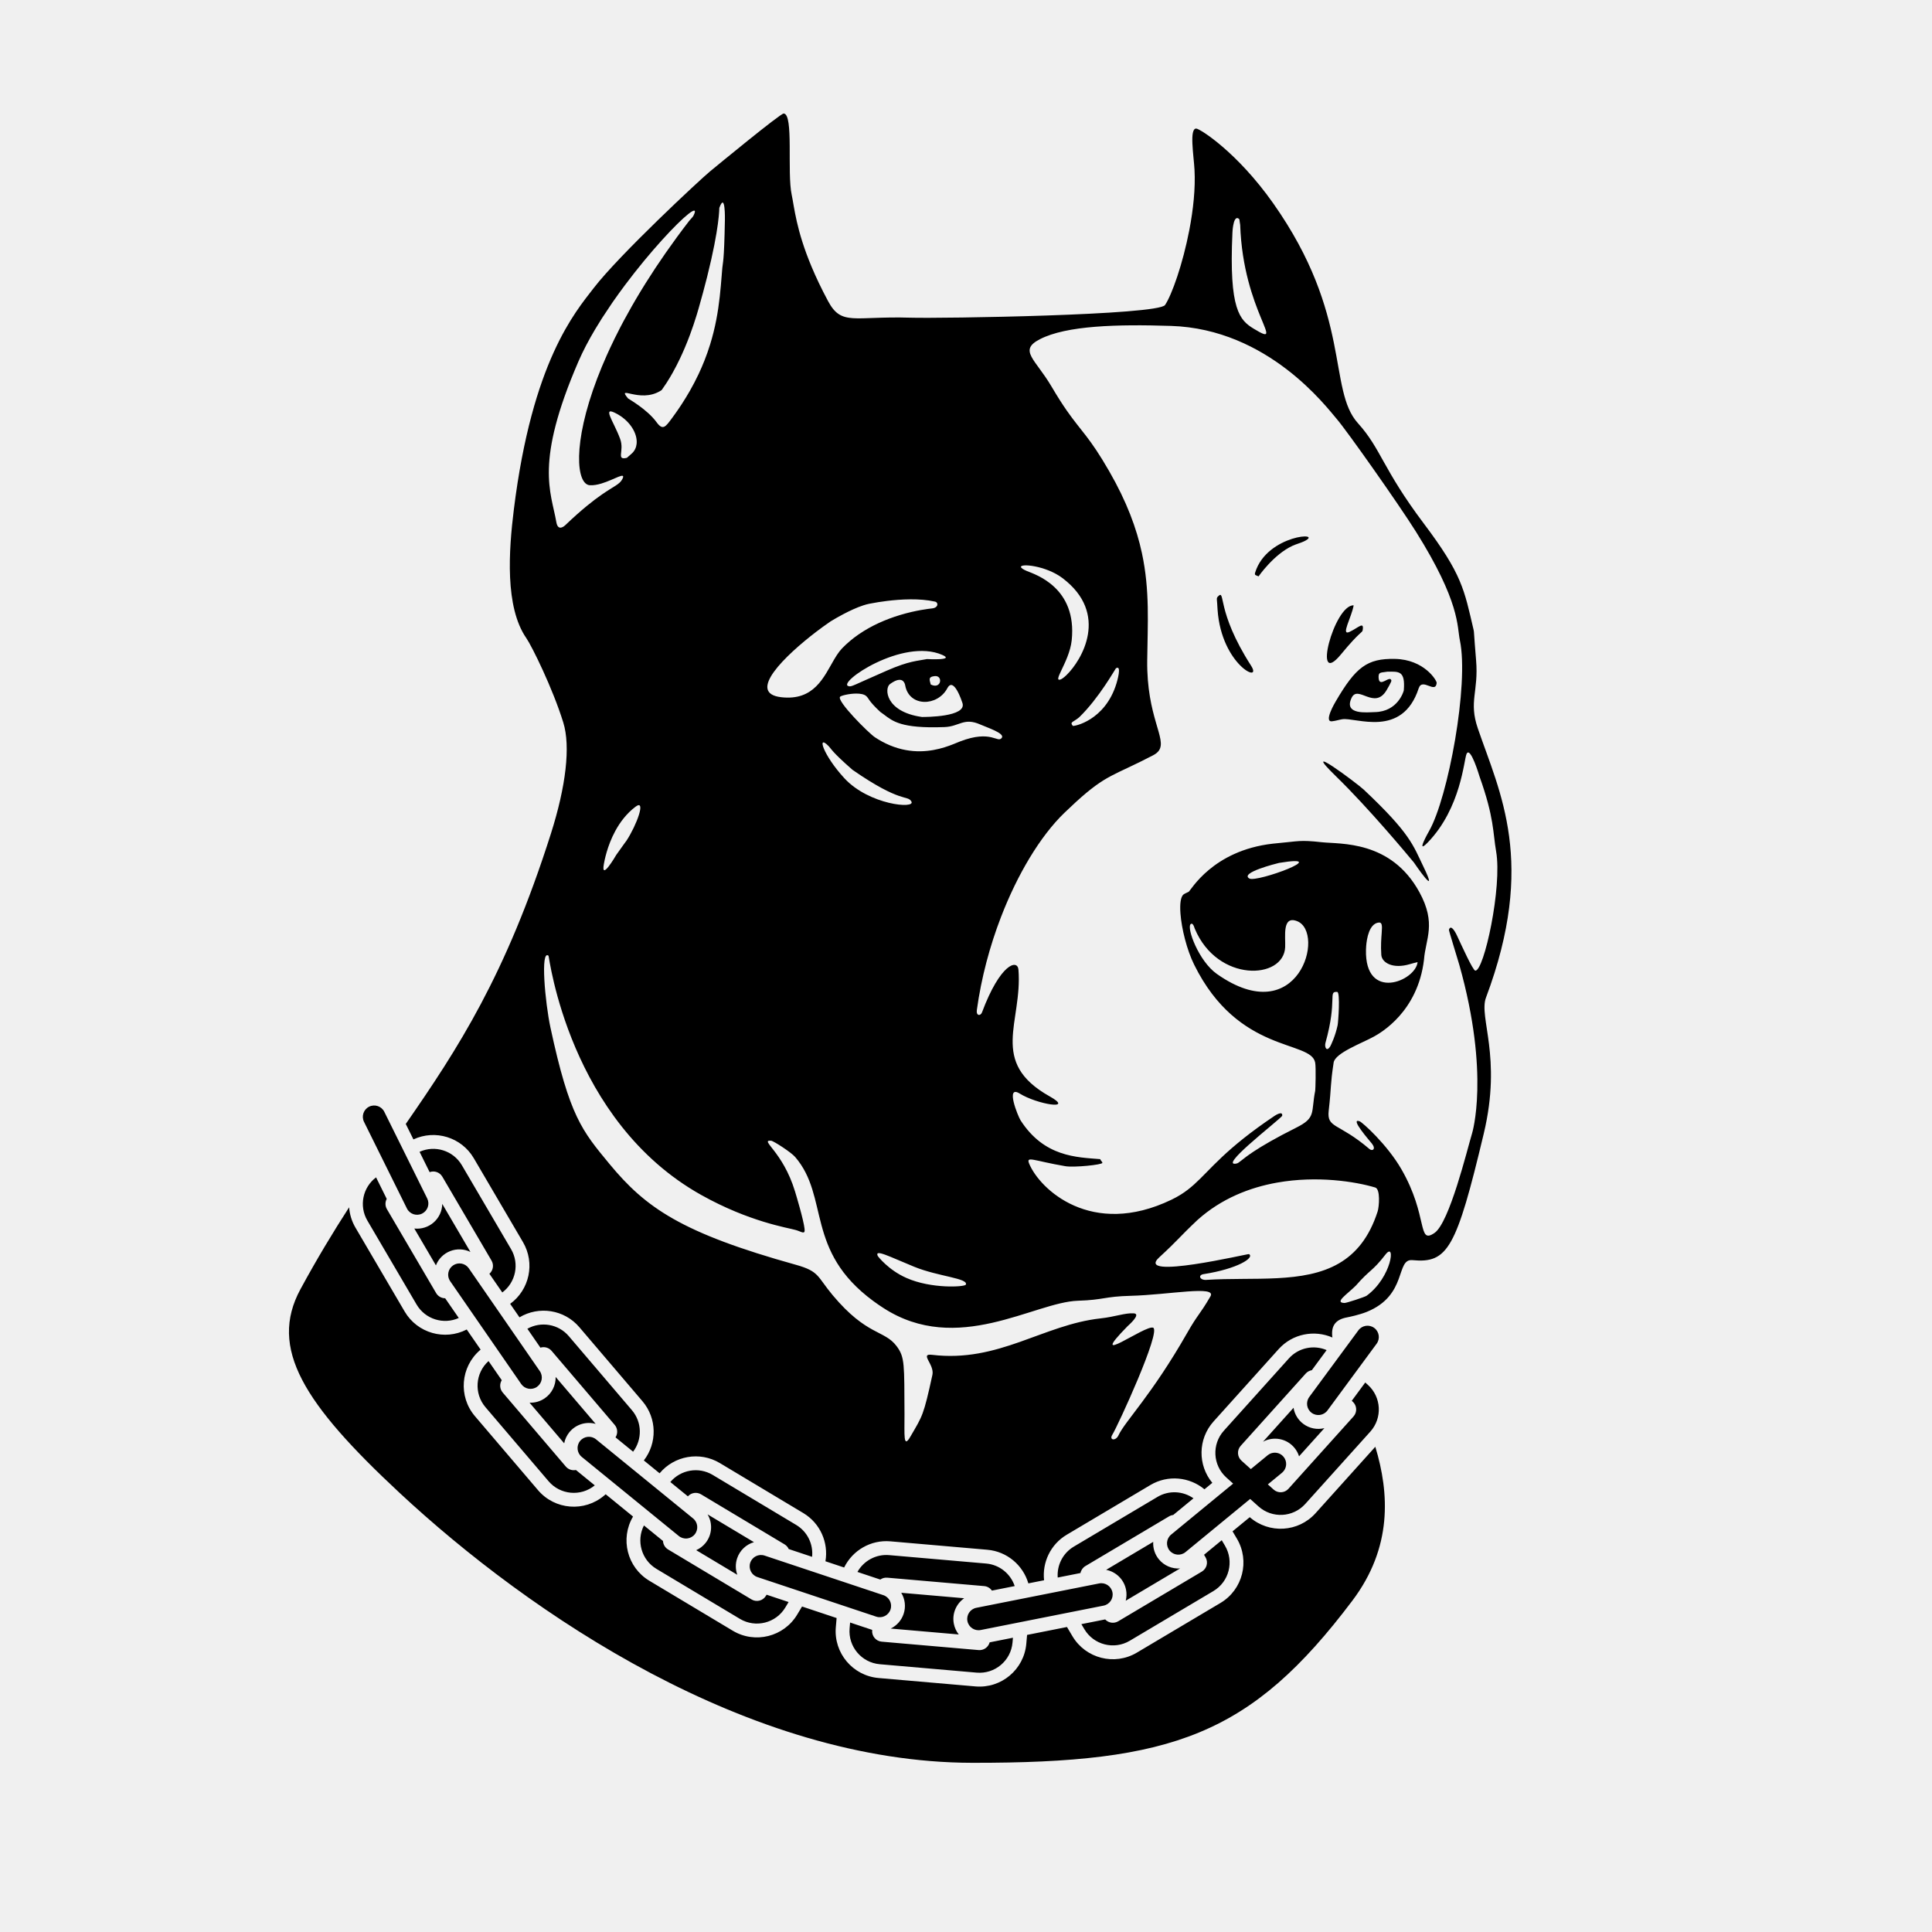
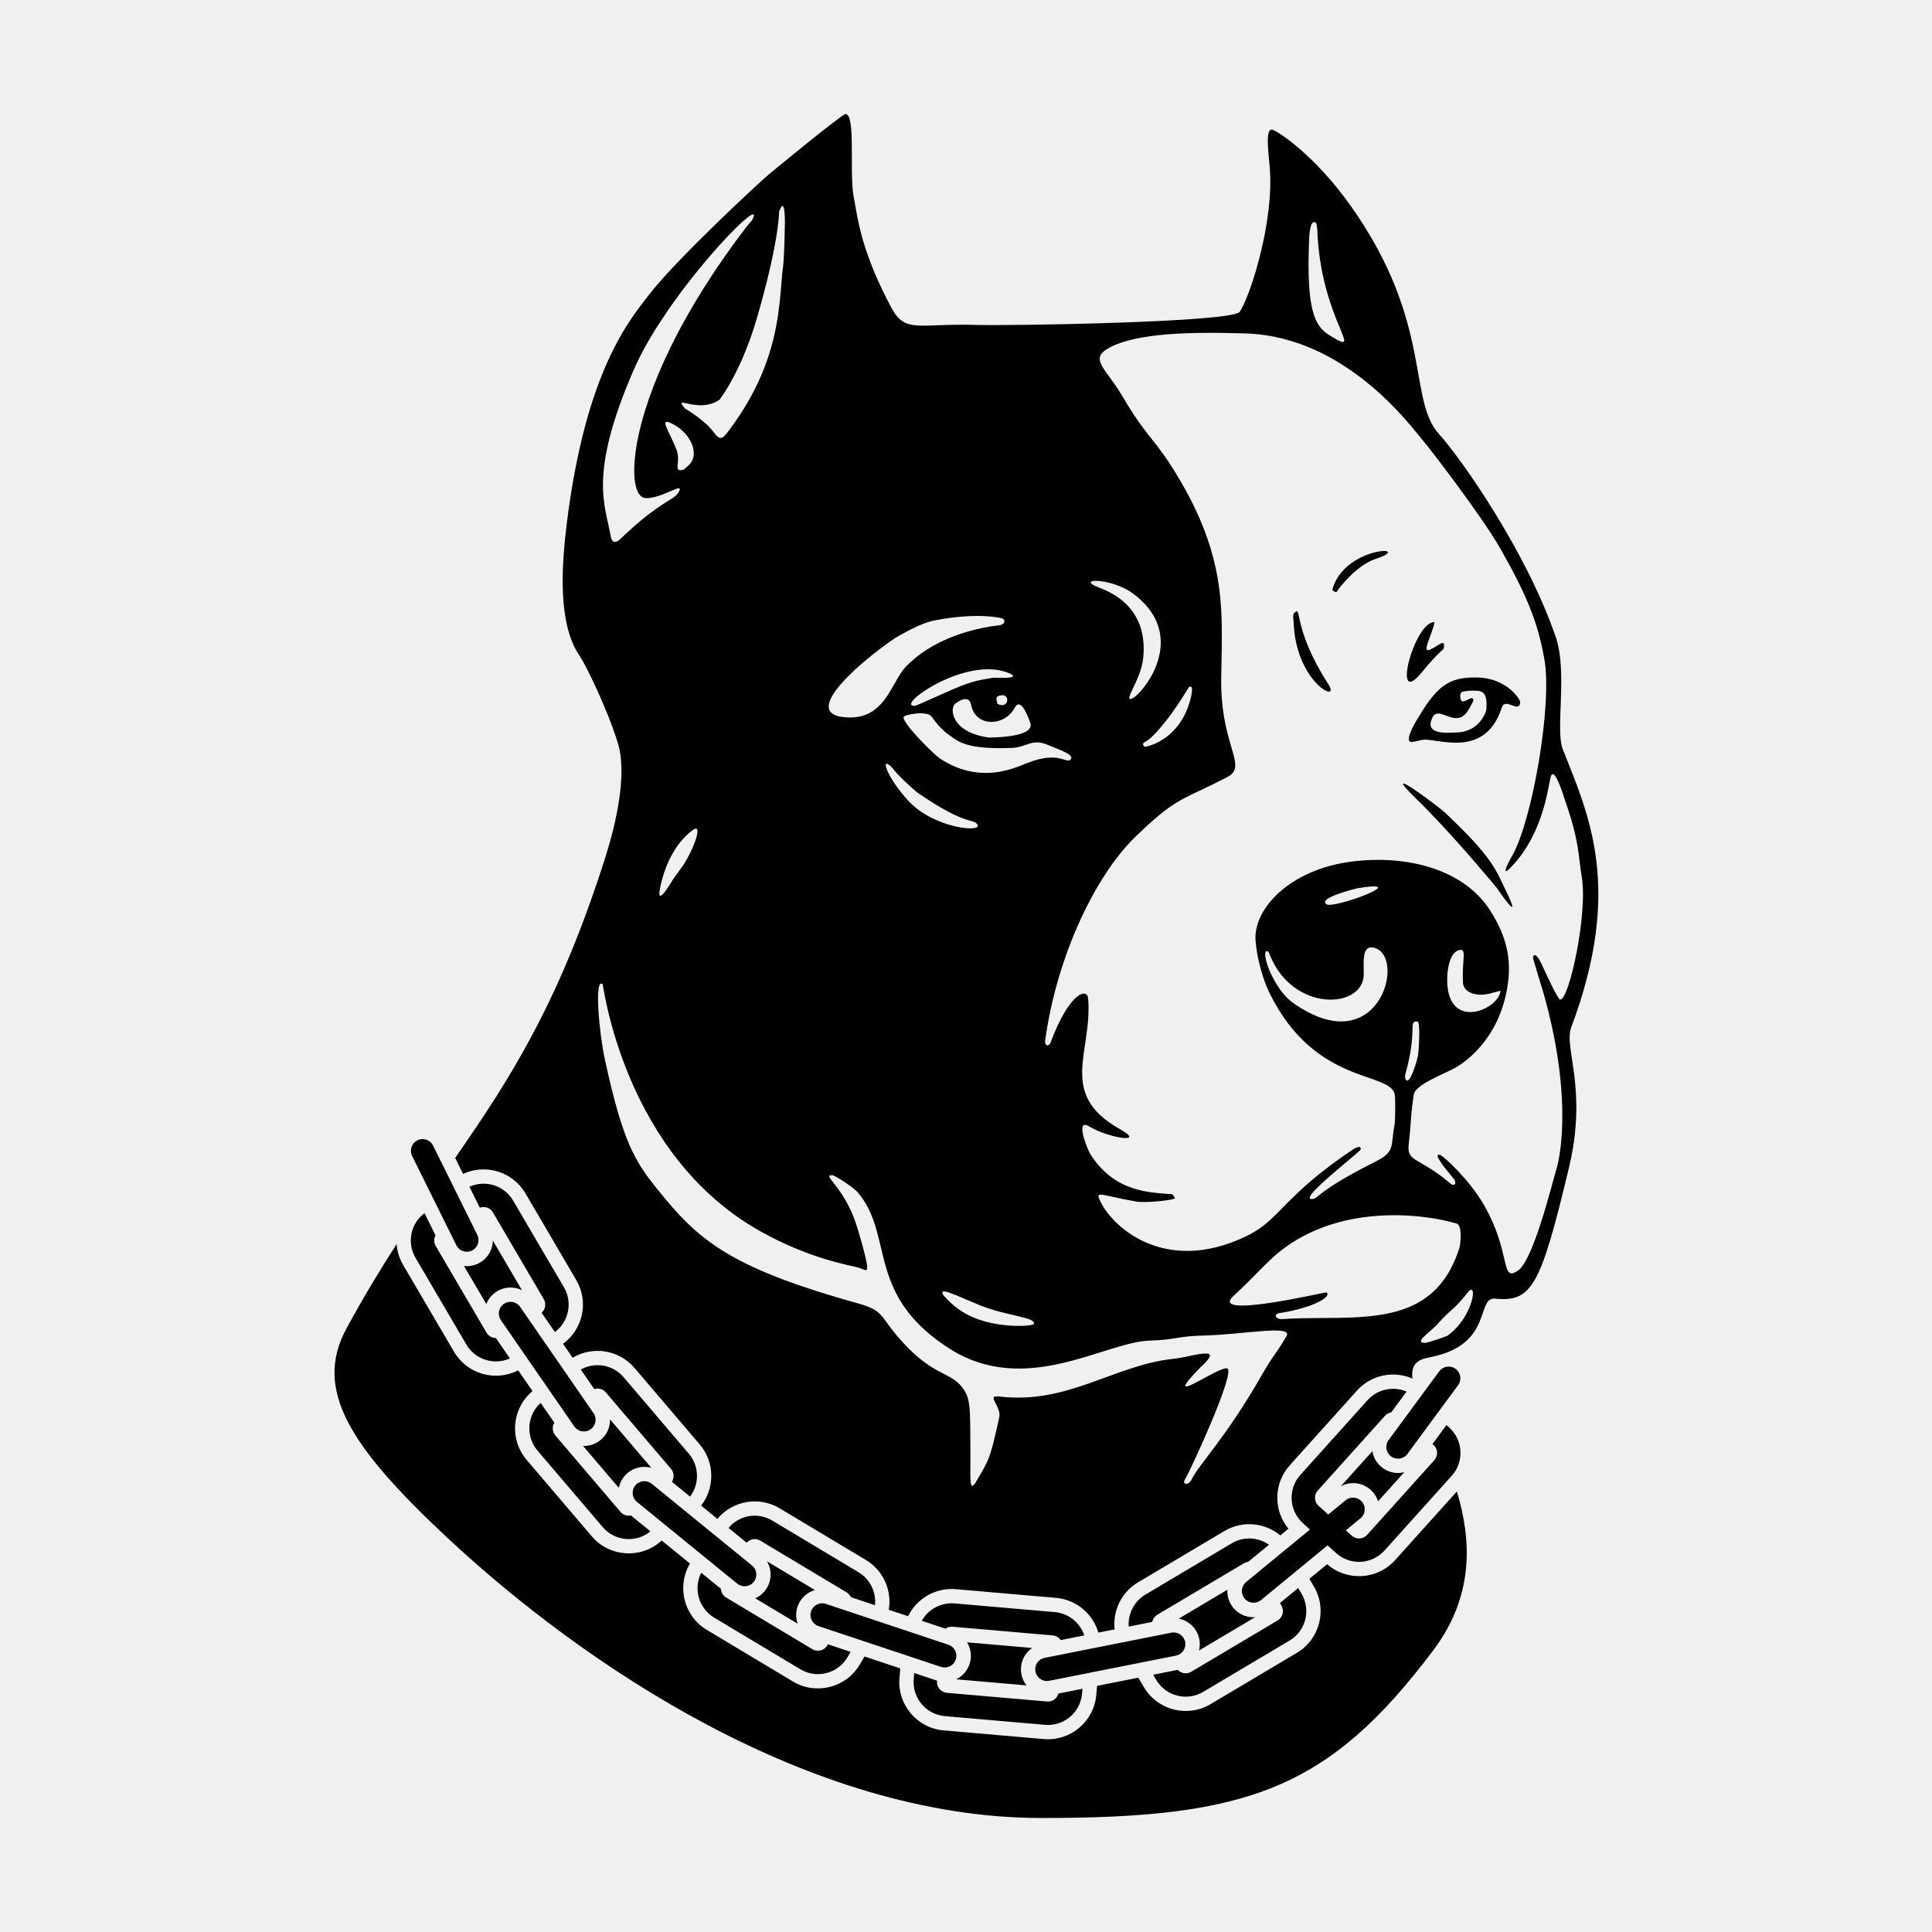
- <svg xmlns="http://www.w3.org/2000/svg" xml:space="preserve" style="fill-rule:evenodd;clip-rule:evenodd;stroke-linejoin:round;stroke-miterlimit:2" viewBox="0 0 768 768">
-   <style>.fill{fill:#000}@media(prefers-color-scheme:dark){.fill{fill:#fff}}</style>
-   <path d="m496.962 595.849-25.703 21.132a4.5 4.5 0 0 1-6.334-.619 4.5 4.5 0 0 1 .618-6.334l24.651-20.266-2.708-2.436c-5.404-4.861-5.845-13.195-.984-18.599l25.86-28.75c3.873-4.305 9.95-5.46 14.994-3.293l-5.886 7.988a4.15 4.15 0 0 0-2.417 1.324l-25.86 28.75a4.17 4.17 0 0 0 .312 5.888l3.721 3.348 6.766-5.563a4.501 4.501 0 0 1 5.715 6.952l-5.714 4.698 2.294 2.063a4.17 4.17 0 0 0 5.888-.312l25.86-28.75a4.17 4.17 0 0 0-.311-5.888l-.378-.34 5.364-7.28 1.033.929c5.404 4.861 5.844 13.194.984 18.598l-25.861 28.75c-4.86 5.404-13.194 5.845-18.598.984zM161.299 446.79c20.684-29.87 39.745-58.973 57.691-115.395 5.999-18.86 7.854-34.719 4.93-44.171-4.257-13.757-12.575-30.504-14.691-33.552-8.583-12.362-6.994-34.846-4.958-51.214 7.309-58.75 24.283-78.275 31.698-87.908 10.217-13.272 42.218-43.071 46.263-46.405 2.3-1.896 28-23.079 29.293-23.023 4.052.178 1.27 23.428 3.188 32.319 1.043 4.832 1.716 13.844 7.918 28.631 1.712 4.084 3.846 8.608 6.526 13.606 5.364 10.003 10.143 5.931 32.591 6.602 12.488.373 98.654-.99 101.379-5.038 2.677-3.978 7.054-16.284 9.659-29.86 1.537-8.008 2.457-16.458 2.05-23.9-.311-5.674-2.14-16.475.69-16.373 1.479.053 16.237 9.357 30.575 29.678 31.49 44.631 21.585 74.026 33.698 87.438 9.257 10.25 9.739 18.025 26.194 39.892 15.233 20.243 16.014 26.108 19.798 42.316.22.941.047.881.979 12.041 1.046 12.525-2.998 16.295.678 27.046 8.732 25.536 23.397 53.368 3.247 107.062-2.945 7.848 6.434 23.37-.866 53.998-10.932 45.867-14.351 51.676-28.371 50.347-6.759-.642-1.783 13.943-18.167 20.57-2.798 1.132-6.862 2.008-7.769 2.172-4.986.9-6.454 3.699-5.875 8.012-7.173-3.141-15.854-1.519-21.374 4.618l-25.861 28.75c-6.272 6.974-6.317 17.389-.496 24.399l-3.129 2.572c-5.907-4.915-14.505-5.848-21.485-1.701l-33.244 19.752c-6.495 3.858-9.797 11.05-9.023 18.104l-6.249 1.24c-2.099-7.173-8.42-12.68-16.309-13.365l-38.525-3.344c-7.908-.687-15.099 3.672-18.392 10.403l-7.434-2.477c1.26-7.372-2.012-15.099-8.81-19.171l-33.173-19.872c-8-4.792-18.159-2.89-23.941 4.067l-6.266-5.107c5.306-6.841 5.281-16.699-.555-23.546l-25.085-29.428c-6-7.038-16.114-8.516-23.794-3.912l-3.706-5.366c7.663-5.577 9.997-16.18 5.103-24.527l-19.559-33.358c-4.914-8.38-15.369-11.513-23.998-7.477zM262.45 155.422c-8.238 4.951-17.461-2.685-12.789 2.962.138.166 7.577 4.275 11.36 9.485 2.492 3.432 3.597 1.745 6.108-1.651a118 118 0 0 0 2.789-3.938q.604-.892 1.177-1.774l.031-.048a107 107 0 0 0 3.122-5.122 97 97 0 0 0 3.46-6.647 91 91 0 0 0 2.327-5.37 89 89 0 0 0 2.249-6.393 92 92 0 0 0 2.441-9.764c1.253-6.457 1.731-12.336 2.154-17.593q.126-1.591.255-3.107c.19-2.215.71-2.111 1.025-18.961.008-.427.215-11.485-2.215-4.866-.056.152.177 7.384-4.871 27.502a385 385 0 0 1-3.351 12.427q-.378 1.323-.766 2.589a140 140 0 0 1-2.672 7.908 125 125 0 0 1-2.052 5.163 111 111 0 0 1-1.967 4.377 95 95 0 0 1-2.825 5.481 83 83 0 0 1-1.193 2.064 70 70 0 0 1-1.353 2.175l-.025.039a59 59 0 0 1-1.668 2.44l-.191.264q-.28.189-.56.358m76.436 150.596c-8.23-7.178-8.416-8.325-9.48-9.413-4.895-5.007-2.183 3.601 6.245 12.754 9.766 10.605 28.479 12.341 26.633 9.234-1.591-2.678-3.957.916-23.398-12.575m31.092-33.922c4.26 2.146 5.006-3.726 1.563-3.33-2.381.274-2.211 1.047-1.563 3.33m-22.849 245.067c-27.215-20.05-17.345-41.351-31.052-57.26-1.568-1.82-8.567-6.386-9.578-6.455-4.678-.321 4.682 4.179 9.528 20.156.358 1.18 3.435 11.327 3.806 14.926.251 2.434-1.14 1.103-3.452.435-3.308-.956-18.436-3.21-37.62-13.941-52.615-29.431-60.486-94.904-60.704-95.086-3.336-2.787-1.345 18.75.749 28.496 7.594 35.352 12.572 41.059 23.432 54.21 14.411 17.451 28.537 27.424 74.154 40.136 9.409 2.622 8.388 4.648 14.625 12.093 13.605 16.24 20.538 13.731 25.411 20.255 3.306 4.427 3.014 7.203 3.123 27.029.045 8.054-.597 14.129 2.425 8.782 4.738-8.155 5.11-8.086 8.67-24.406.907-4.158-5.243-8.583-.15-7.969 26.464 3.191 44.187-11.989 66.974-14.481 5.831-.637 9.743-2.22 13.174-2.017 3.275.193-2.209 4.903-2.439 5.137-16.849 17.161 7.126-.689 10.188.578 3.265 1.352-14.073 39.103-16.241 42.567-1.351 2.16 1.354 2.596 2.452.241 2.667-5.717 13.157-15.893 27.364-40.808 4.273-7.494 4.876-7.022 9.196-14.45 2.614-4.495-16.499-.614-31.694-.225-10.626.272-10.448 1.618-20.997 1.96-17.369.565-47.882 21.899-77.274 2.903a81 81 0 0 1-4.07-2.806m-101.312-352.32a16 16 0 0 0-.382-.22c-6.664-3.723-1.504 2.743 1.088 9.869 1.774 4.878-1.772 8.514 2.656 7.517.663-.621 1.38-1.183 2.043-1.803 1.083-1.014 1.68-2.312 1.84-3.748.224-2.011-.412-4.289-1.774-6.425-1.248-1.956-3.105-3.791-5.471-5.19M490.21 89.678c-.232 1.329-.292 2.644-.302 2.858-1.413 30.647 2.938 34.779 8.484 38.141 13.322 8.075-4.211-6.582-5.4-41.271-.375-2.059-.119-2.23-.736-2.576-1.151-.645-1.744 1.112-2.046 2.848M368.494 261.989c.506.027 11.16.593 6.123-1.632-15.762-6.964-42.053 11.119-37.334 12.394 1.271.344 1.242-.048 15.255-6.171 9.015-3.94 12.176-3.816 15.956-4.591m60.518 23.128c-2.288 1.986-3.908 1.78-2.56 3.424.239.291 12.842-1.937 17.382-16.936.138-.455 2.286-7.554-.246-5.943-.165.105-6.696 11.834-14.576 19.455m116.732 82.808c-2.563 2.664-2.723 8.798-2.744 9.574-.545 20.805 19.753 12.526 20.513 4.96-1.55.405-1.508.335-3.059.8-6.744 2.022-11.151-.528-11.368-3.701-.25-3.654.007-6.614.162-8.767.22-3.047.234-4.478-1.689-3.971-.71.188-1.31.579-1.815 1.105m-72.477-.532c-1.57 1.507 3.195 14.65 10.473 19.776 32.466 22.869 43.311-16.484 31.9-20.986-6.08-2.399-4.572 6.207-4.768 10.348-.612 12.948-26.902 14.141-35.914-7.336-.486-1.504-1.002-2.464-1.691-1.802m2.715 117.604c-7.739 7.325-7.351 7.628-15.172 14.824-10.04 9.239 35.352-1.499 35.68-1.3 2.363 1.434-4.593 5.869-17.997 7.957-2.452.383-1.494 2.455.978 2.297 18.912-1.205 38.743 1.6 52.792-6.574 6.665-3.878 12.029-10.227 15.376-20.648.573-1.784 1.168-8.869-.968-9.504-8.052-2.396-23.142-4.752-38.948-1.954-10.935 1.936-22.213 6.338-31.741 14.902m-135.6-209.292c-2.845.007-6.03.817-6.431 1.256-1.502 1.645 11.385 14.488 13.829 16.107a36 36 0 0 0 5.916 3.187c8.709 3.652 16.432 2.459 21.772.806 2.723-.843 4.825-1.805 6.123-2.307 12.638-4.881 14.983.898 16.652-1.474 1.255-1.782-5.829-4.066-8.526-5.265-6.581-2.925-8.32.783-14.238 1.006-2.261.085-4.282.108-6.096.078-13.665-.226-15.564-3.477-19.44-6.09-4.82-4.477-4.491-5.333-5.615-6.324-.827-.728-2.332-.983-3.946-.98m57.536 88.805c-4.44 11.52-7.849 24.167-9.607 36.995-.324 2.365 1.47 2.473 2.055.91 7.276-19.452 14.142-21.206 14.482-16.961 1.678 20.901-11.959 36.716 12.43 50.382 10.137 5.68-5.053 3.151-11.899-1.114-5.886-3.668-.71 9.038.327 10.648 9.412 14.614 22.387 14.643 31.675 15.408.052.559.776.907.828 1.466.072.765-11.248 1.928-14.719 1.337-12.744-2.17-15.7-4.218-14.373-.998 4.163 10.103 24.728 29.628 56.555 14.322a38 38 0 0 0 3.737-2.053c7.913-4.963 11.252-11.447 24.9-22.306 3.38-2.69 7.392-5.647 12.262-8.916.208-.14 3.38-2.269 3.127-.121-.06.51-7.665 6.507-13.392 11.649-4.843 4.349-8.344 8.085-4.801 7.373 1.155-.232 1.929-1.524 6.803-4.754 3.317-2.198 8.532-5.293 17.059-9.564 7.908-3.96 5.721-5.926 7.451-14.657.084-.424.352-9.062-.012-11.128-1.601-9.096-30.53-3.298-48.137-39.011-2.873-5.828-4.969-14.203-5.421-20.306-.28-3.791.075-6.705 1.272-7.584.6-.44 1.338-.653 1.985-1.02.848-.481 9.455-16.41 33.44-19.135a54 54 0 0 1 1.512-.152c9.019-.794 8.952-1.413 17.988-.422 7.385.81 27.486-.832 38.794 19.863 6.876 12.583 2.428 18.572 1.824 26.814-2.48 20.819-17.301 29.121-19.843 30.545-4.596 2.574-15.493 6.512-16.079 10.377-1.386 9.15-.829 9.154-1.954 19.053-.819 7.201 3.749 4.673 16.206 15.315 1.14.973 2.707.045.959-2.174-.888-1.126-9.005-10.329-4.905-8.875 1.085.385 10.905 9.16 16.612 19.037 10.794 18.681 6.251 30.128 13.185 25.355 5.943-4.091 12.943-32.978 14.927-39.583.002-.007 7.236-23.3-5.066-66.96-.573-2.032-4.221-13.702-4.134-13.972.862-2.664 2.995 1.869 3.124 2.143 1.933 4.109 6.388 14.037 7.355 14.111 3.461.263 10.755-33.284 8.282-47.398-1.31-7.476-.701-13.273-6.612-29.828-.003-.008-3.634-12.306-5.15-8.907-1.052 2.359-2.176 21.403-15.338 35.099-5.121 5.328.282-4.169.46-4.483 7.577-13.32 15.915-58.304 12.232-75.798-1.178-5.595.191-15.047-17.507-43.253-6.877-10.96-27.442-40.095-31.411-44.697-4.091-4.745-27.281-35.797-65.909-37.028-21.395-.682-41.514-.16-52.109 5.279-8.677 4.454-1.828 7.862 4.666 18.913 2.351 4 4.29 7 6.003 9.461 5.789 8.31 9.007 10.45 16.84 24.058 7.046 12.24 10.928 22.798 13.03 32.588 3.203 14.917 2.275 28.054 2.106 42.648-.26 22.542 7.898 31.165 4.655 35.853-.49.708-1.239 1.326-2.317 1.889-15.692 8.199-18.441 7.403-30.691 18.577a233 233 0 0 0-4.552 4.28c-4.794 4.619-9.535 10.801-13.928 18.094-4.156 6.903-8 14.802-11.282 23.316m140.184-123.876c-.85 4.847-5.257 12.2-1.677 10.562 3.507-1.604 5.903-4.451 5.251-.649-.174 1.016-1.06.392-8.62 9.574-11.627 14.121-2.725-19.815 5.046-19.487m-54.091 1.852c-.189-4.453-.619-4.616.156-5.39 3.132-3.13-.941 5.561 13.145 27.511 4.773 7.438-11.75-.242-13.301-22.121m16.29-13.371c-1.145-.528-1.718-.362-1.339-1.577 4.732-15.168 27.988-16.33 19.34-12.313-1.473.684-3.074 1.065-4.546 1.75-7.529 3.503-13.443 12.128-13.455 12.14m61.739 113.732c-2.351-2.831-17.756-21.385-30.836-34.125-15.497-15.095 8.341 2.749 10.924 5.179 18.577 17.484 19.589 22.11 23.669 30.527 6.671 13.76-3.574-1.312-3.757-1.581m-31.05-64.066c7.942-13.567 12.429-17.074 23.497-16.86 11.691.226 16.712 8.632 16.616 9.566-.464 4.533-5.722-2.257-7.15 2.119-6.542 20.049-25.137 11.418-30.42 12.306-1.358.228-2.679.675-4.049.813-3.389.341 1.177-7.387 1.506-7.944m17.019-9.766q0 .243.022.538c.308 4.112 4.529-1.424 5.067.978.097.436-1.725 3.515-1.899 3.807-4.798 8.107-11.36-2.283-13.911 3.044-3.347 6.988 6.449 5.734 9.197 5.69 9.247-.147 11.524-8.388 11.543-8.617.671-7.975-2.041-7.478-6.512-7.453-2.378.438-3.508-.005-3.507 2.013m-303.417 61.293c-3.263 6.012-4.319 11.89-4.554 13.195-1.248 6.943 4.688-3.244 4.935-3.67 3.681-5.241 3.75-5.172 4.055-5.637 4.045-6.157 7.978-16.816 3.589-13.503-3.569 2.694-6.158 6.177-8.025 9.615m294.41 180.711c-3.45 3.457-8.8 6.831-4.534 6.933.802.019 8.113-2.392 8.761-2.863 10.047-7.317 11.729-21.844 7.505-16.373-5.22 6.764-6.137 5.869-11.732 12.303m-30.569-167.998c-1.034.256-15.757 3.904-11.793 6.2 2.96 1.715 33.925-9.836 11.793-6.2m-183.966-91.88c-12.152 9.283-27.974 24.393-13.927 26.012 13.104 1.511 16.949-8.037 21.052-15.014.675-1.147 1.356-2.224 2.086-3.171q.513-.668 1.065-1.241a43.5 43.5 0 0 1 6.478-5.472l.133-.092c2.569-1.77 5.238-3.239 7.877-4.459a65.6 65.6 0 0 1 8.65-3.255c6.243-1.872 11.254-2.441 12.692-2.604 2.488-.283 2.531-2.374 1.1-2.697-6.116-1.382-13.597-.935-19.024-.274a96 96 0 0 0-7.07 1.124c-.751.147-1.548.364-2.368.629-2.668.864-5.586 2.252-7.995 3.521l-.136.071a92 92 0 0 0-4.898 2.787c-.96.651-2.008 1.388-3.113 2.193-.839.611-1.711 1.261-2.602 1.942m30.985 19.732c-.498.256-1.052.601-1.669 1.051-2.326 1.699-1.824 10.936 12.447 13.051l.283.04c1.36.002 17.884.016 16.077-5.548-.208-.64-3.461-10.657-5.995-5.904-3.924 7.36-15.21 7.532-16.768-1.129-.074-.415-.611-3.399-4.209-1.644zm66.4-4.283c-1.176 2.484-1.791 3.952-.391 3.556.556-.158 1.457-.795 2.514-1.82 6.034-5.855 17.161-24.37-1.67-38.561-6.565-4.948-17.004-5.919-16.442-4.296.13.375.846.888 2.332 1.523 3.428 1.401 19.982 6.589 17.83 27.498-.466 4.522-2.737 9.068-4.173 12.1M528.86 415.83c.31-.628 1.921-3.894 2.864-8.267.256-1.186 1.109-13.155-.158-13.25-3.789-.287.193 2.815-4.677 20.248-.442 1.582.419 3.886 1.971 1.269M236.62 130.832c-2.598 4.364-4.891 8.707-6.69 12.868-17.484 40.441-10.883 51.712-8.772 63.88.682 3.926 3.346 1.38 3.563 1.172 6.533-6.242 11.183-9.853 14.527-12.169 4.964-3.439 7.05-4.023 8.142-6.126 1.665-3.21-3.118.192-8.317 1.751-1.548.465-3.133.766-4.595.68-5.356-.314-7.023-16.33 2.925-42.472a176 176 0 0 1 3.795-9.166q.645-1.447 1.335-2.927a212 212 0 0 1 3.814-7.756l.136-.264.063-.121.229-.44.328-.626.009-.016.473-.895.435-.815a230 230 0 0 1 3.067-5.537q.835-1.463 1.71-2.95a272 272 0 0 1 3.878-6.379c4.915-7.841 10.641-16.104 17.278-24.719 1.401-1.625 1.454-1.543 1.79-2.23 2.338-4.792-3.819.179-12.532 9.794-4.513 4.979-9.71 11.203-14.768 17.961a237 237 0 0 0-4.6 6.36l-.575.829c-.24.348-3.263 4.863-3.992 6.007a160.762 160.762 0 0 0-2.656 4.306m123.677 377.162c9.951 4.436 23.208 3.582 23.625 2.69 1.198-2.566-10.944-3.23-20.453-7.103-9.803-3.993-15.999-7.303-14.517-4.257.016.031 4.121 5.488 11.345 8.67m-193.513-50.128c6.064-2.765 13.367-.546 16.811 5.328l19.56 33.358c3.427 5.846 1.828 13.262-3.486 17.218l-5.126-7.422a4.17 4.17 0 0 0 .848-5.244l-19.56-33.358a4.17 4.17 0 0 0-5.046-1.801zm9.018 20.704L187 497.668a10 10 0 0 0-13.717 5.335l-8.587-14.646a10.003 10.003 0 0 0 11.106-9.787m-22.07-1.993a4.17 4.17 0 0 0 .075 4.083l19.559 33.358a4.17 4.17 0 0 0 3.591 2.061l5.414 7.839c-6.055 2.735-13.333.512-16.769-5.348l-19.559-33.358c-3.42-5.833-1.836-13.229 3.451-17.192zm37.325 59.915-.164.14c-7.842 6.684-8.781 18.477-2.097 26.319l25.086 29.428c6.684 7.842 18.477 8.781 26.319 2.097l.57-.486 10.873 8.862c-5.221 8.827-2.332 20.241 6.476 25.518l33.174 19.871c8.839 5.295 20.314 2.417 25.609-6.422l1.92-3.205 13.743 4.579-.314 3.626c-.891 10.265 6.719 19.323 16.985 20.214l38.524 3.344c10.265.891 19.323-6.72 20.214-16.985l.303-3.486 15.861-3.148 2.186 3.679c5.263 8.859 16.728 11.778 25.586 6.515l33.245-19.752c8.858-5.263 11.777-16.728 6.514-25.586l-1.714-2.885 6.846-5.628c7.666 6.69 19.326 6.007 26.154-1.584l23.753-26.407c5.598 18.488 6.84 40.004-9.135 61.194-40.316 53.478-71.399 64.555-151.1 64.44-88.813-.129-175.723-58.949-227.73-107.395-37.853-35.261-52.065-57.341-39.307-80.87 6.606-12.182 13.05-22.813 19.346-32.562a18.6 18.6 0 0 0 2.516 8.077l19.559 33.358c5.043 8.601 15.923 11.674 24.675 7.143zm18.581-8.29c5.376-3.025 12.321-1.929 16.472 2.941l25.086 29.428c4.086 4.794 4.133 11.68.474 16.501l-6.991-5.698a4.175 4.175 0 0 0-.332-4.964l-25.086-29.428a4.17 4.17 0 0 0-4.436-1.27zm11.242 19.157 15.899 18.652c-3.712-1.033-7.853.139-10.442 3.315a9.94 9.94 0 0 0-2.065 4.412l-13.764-16.146a9.95 9.95 0 0 0 6.058-1.764 10 10 0 0 0 4.314-8.469m-21.425 1.291a4.17 4.17 0 0 0 .376 4.894l25.086 29.429a4.17 4.17 0 0 0 4.025 1.376l7.492 6.107c-5.53 4.533-13.708 3.821-18.367-1.645l-25.085-29.428c-4.641-5.444-4.073-13.587 1.219-18.339zm67.011 40.481c4.085-4.87 11.225-6.193 16.85-2.823l33.174 19.871c4.538 2.718 6.848 7.746 6.33 12.685l-9.295-3.097a4.15 4.15 0 0 0-1.66-1.867l-33.173-19.872a4.17 4.17 0 0 0-5.246.792zm14.808 12.855 18.441 11.047a9.99 9.99 0 0 0-6.699 6.441 9.96 9.96 0 0 0 .072 6.528l-16.333-9.784a9.95 9.95 0 0 0 3.668-2.811c2.722-3.34 2.928-7.916.851-11.421m-17.724 10.57a4.17 4.17 0 0 0 2.022 3.375l33.173 19.871a4.17 4.17 0 0 0 5.719-1.434l.269-.449 8.746 2.914-1.294 2.16c-3.735 6.235-11.83 8.265-18.065 4.53l-33.173-19.871c-5.973-3.578-8.087-11.157-4.971-17.269zm77.296 12.314c2.454-4.374 7.313-7.146 12.631-6.685l38.524 3.344c5.393.468 9.748 4.132 11.359 8.963l-9.06 1.798a4.17 4.17 0 0 0-3.077-1.795l-38.525-3.344a4.15 4.15 0 0 0-2.763.748zm17.409 8.284 25.021 2.172c-3.164 2.202-4.902 6.142-4.104 10.162a9.95 9.95 0 0 0 1.949 4.237l-27.058-2.348a9.98 9.98 0 0 0 5.149-5.847 9.98 9.98 0 0 0-.957-8.376m-11.543 14.75-.015.169a4.17 4.17 0 0 0 3.793 4.514l38.525 3.344a4.17 4.17 0 0 0 4.388-3.072l9.257-1.838-.164 1.895c-.629 7.241-7.018 12.61-14.259 11.981l-38.525-3.344c-7.241-.628-12.61-7.017-11.981-14.259l.201-2.314 8.631 2.876zm93-23.871 18.708-11.115a9.97 9.97 0 0 0 2.256 6.937 9.99 9.99 0 0 0 8.417 3.625l-21.597 12.831a10 10 0 0 0 .115-4.407c-.814-4.1-4.033-7.116-7.899-7.871m62.344-50.916 12.146-13.503a9.97 9.97 0 0 0 3.935 6.439 9.98 9.98 0 0 0 8.328 1.657l-10.071 11.196a10 10 0 0 0-1.82-3.361c-3.099-3.77-8.388-4.688-12.518-2.428m-81.597 53.981c-.353-4.822 1.971-9.663 6.408-12.299l33.244-19.752c4.602-2.734 10.202-2.337 14.316.557l-8.053 6.621a4.2 4.2 0 0 0-1.666.56l-33.244 19.751a4.16 4.16 0 0 0-1.958 2.767zm18.865 16.646a4.174 4.174 0 0 0 5.181.742l33.244-19.752a4.17 4.17 0 0 0 1.455-5.714l-.579-.975 7.033-5.782 1.283 2.16c3.713 6.249 1.654 14.336-4.595 18.049l-33.244 19.751c-6.249 3.713-14.336 1.654-18.049-4.595l-1.192-2.006zM144.702 445.95a4.5 4.5 0 0 1 2.035-6.03 4.503 4.503 0 0 1 6.03 2.035l17.068 34.467a4.5 4.5 0 0 1-8.065 3.994zm34.191 63.254a4.501 4.501 0 0 1 7.405-5.115l28.288 40.954a4.503 4.503 0 0 1-1.145 6.26 4.504 4.504 0 0 1-6.261-1.145zm52.353 69.928a4.5 4.5 0 0 1-.645-6.331 4.5 4.5 0 0 1 6.331-.645l38.582 31.445a4.5 4.5 0 0 1 .646 6.331 4.5 4.5 0 0 1-6.331.645zm69.834 47.773a4.5 4.5 0 0 1-2.846-5.692 4.5 4.5 0 0 1 5.691-2.847l47.222 15.734a4.5 4.5 0 0 1 2.847 5.691 4.5 4.5 0 0 1-5.692 2.847zm88.777 21.05a4.5 4.5 0 0 1-5.29-3.538 4.5 4.5 0 0 1 3.538-5.29l48.821-9.69a4.503 4.503 0 0 1 5.29 3.538 4.503 4.503 0 0 1-3.538 5.29zm137.835-87.283a4.503 4.503 0 0 1-6.292.953 4.5 4.5 0 0 1-.954-6.292l19.534-26.511a4.503 4.503 0 0 1 6.293-.954 4.503 4.503 0 0 1 .953 6.292z" class="fill" />
+ <svg xmlns="http://www.w3.org/2000/svg" xml:space="preserve" viewBox="0 0 512 512">
+   <style type="text/css">
+       .fill { fill: #000; }
+       @media (prefers-color-scheme: dark) {
+         .fill { fill: #fff; }
+       }
+   </style>
+   <path d="m351.819 409.538-17.704 14.555a3.101 3.101 0 0 1-3.937-4.789l16.98-13.958-1.866-1.679c-3.722-3.348-4.026-9.087-.678-12.81l17.812-19.802c2.667-2.965 6.853-3.761 10.327-2.268l-4.054 5.502a2.85 2.85 0 0 0-1.664.912l-17.812 19.802a2.873 2.873 0 0 0 .215 4.056l2.563 2.305 4.66-3.831a3.1 3.1 0 0 1 3.936 4.788l-3.935 3.236 1.58 1.421a2.87 2.87 0 0 0 4.055-.215l17.812-19.802a2.874 2.874 0 0 0-.214-4.056l-.261-.234 3.695-5.014.711.64c3.722 3.348 4.026 9.088.678 12.81l-17.812 19.802c-3.348 3.722-9.088 4.026-12.81.678zM120.624 306.871c14.247-20.574 27.375-40.62 39.736-79.481 4.131-12.991 5.41-23.914 3.395-30.424-2.932-9.475-8.661-21.011-10.118-23.11-5.912-8.514-4.818-24.001-3.415-35.275 5.034-40.465 16.725-53.913 21.833-60.548 7.036-9.142 29.078-29.666 31.864-31.962 1.584-1.306 19.286-15.897 20.177-15.858 2.79.122.874 16.136 2.195 22.26.718 3.329 1.182 9.535 5.453 19.72 1.18 2.813 2.65 5.929 4.496 9.372 3.694 6.89 6.986 4.085 22.448 4.547 8.601.257 67.949-.681 69.826-3.47 1.844-2.739 4.859-11.216 6.653-20.566 1.059-5.516 1.693-11.336 1.412-16.462-.214-3.909-1.474-11.348.475-11.278 1.019.037 11.184 6.445 21.06 20.442 21.689 30.74 14.867 50.987 23.21 60.225 6.375 7.06 23.419 31.698 30.989 53.867 3.154 9.235-.184 24.597 1.83 29.677 6.851 17.28 16.115 36.758 2.237 73.742-2.029 5.405 4.431 16.096-.597 37.192-7.53 31.592-9.884 35.593-19.541 34.677-4.656-.441-1.228 9.604-12.513 14.169-1.927.779-4.726 1.382-5.351 1.495-3.434.621-4.446 2.548-4.046 5.519-4.941-2.163-10.92-1.046-14.722 3.181l-17.812 19.802c-4.321 4.803-4.352 11.977-.342 16.805l-2.155 1.772c-4.069-3.386-9.991-4.028-14.799-1.172l-22.898 13.604c-4.473 2.658-6.747 7.611-6.214 12.47l-4.304.854c-1.446-4.94-5.8-8.734-11.233-9.205l-26.535-2.304c-5.447-.472-10.4 2.53-12.668 7.166l-5.12-1.706c.867-5.078-1.386-10.4-6.069-13.205l-22.848-13.687c-5.51-3.3-12.507-1.99-16.49 2.801L185.807 399c3.655-4.712 3.638-11.502-.382-16.218l-17.278-20.269c-4.132-4.848-11.099-5.866-16.388-2.695l-2.553-3.695c5.278-3.842 6.886-11.145 3.515-16.894l-13.472-22.976c-3.384-5.772-10.586-7.93-16.529-5.15zm69.67-200.687c-5.675 3.411-12.027-1.849-8.809 2.04.095.115 5.219 2.945 7.824 6.533 1.717 2.364 2.478 1.203 4.207-1.136a79 79 0 0 0 2.732-3.935l.022-.033a75 75 0 0 0 2.15-3.528 66 66 0 0 0 2.383-4.578 61.377 61.377 0 0 0 3.152-8.102 64 64 0 0 0 1.681-6.725c.863-4.448 1.192-8.497 1.483-12.118q.087-1.096.176-2.139c.131-1.526.49-1.455.707-13.06.005-.295.147-7.911-1.526-3.352-.039.105.122 5.085-3.355 18.943-.639 2.545-1.4 5.39-2.308 8.559a100 100 0 0 1-2.368 7.23 86 86 0 0 1-1.414 3.556 76 76 0 0 1-1.355 3.015 66 66 0 0 1-1.945 3.775 54 54 0 0 1-1.754 2.919l-.017.027a42 42 0 0 1-1.149 1.681l-.131.182a8 8 0 0 1-.386.246m52.647 103.726c-5.669-4.943-5.797-5.733-6.53-6.483-3.371-3.448-1.504 2.481 4.301 8.785 6.727 7.304 19.616 8.5 18.344 6.36-1.095-1.845-2.725.631-16.115-8.662m21.415-23.364c2.934 1.478 3.448-2.566 1.077-2.293-1.64.189-1.523.721-1.077 2.293m-15.738 168.795c-18.744-13.81-11.946-28.481-21.387-39.439-1.08-1.253-5.901-4.398-6.597-4.446-3.223-.221 3.225 2.879 6.562 13.883.247.813 2.366 7.802 2.622 10.28.172 1.677-.786.76-2.378.3-2.278-.658-12.698-2.211-25.912-9.602-36.24-20.271-41.661-65.367-41.811-65.492-2.298-1.92-.926 12.914.516 19.627 5.231 24.349 8.659 28.28 16.139 37.338 9.926 12.02 19.656 18.889 51.075 27.645 6.481 1.806 5.778 3.201 10.074 8.329 9.37 11.186 14.146 9.458 17.502 13.951 2.277 3.049 2.076 4.961 2.151 18.617.031 5.547-.411 9.732 1.67 6.048 3.264-5.616 3.52-5.568 5.972-16.809.625-2.864-3.611-5.912-.103-5.489 18.228 2.198 30.435-8.258 46.129-9.974 4.017-.439 6.711-1.53 9.075-1.39 2.255.133-1.522 3.378-1.68 3.539-11.605 11.819 4.908-.475 7.017.398 2.248.931-9.694 26.932-11.186 29.319-.931 1.487.932 1.787 1.689.166 1.836-3.938 9.062-10.947 18.847-28.108 2.943-5.161 3.358-4.836 6.333-9.952 1.801-3.096-11.363-.423-21.829-.155-7.319.187-7.197 1.114-14.462 1.35-11.964.389-32.98 15.083-53.224 1.999a56 56 0 0 1-2.804-1.933m-69.78-242.668a11 11 0 0 0-.264-.151c-4.59-2.565-1.036 1.889.749 6.797 1.222 3.36-1.22 5.865 1.83 5.177.457-.427.951-.814 1.407-1.241.746-.698 1.158-1.593 1.268-2.581.154-1.385-.284-2.955-1.222-4.426-.86-1.347-2.139-2.611-3.768-3.575m168.33-51.771c-.159.915-.201 1.821-.208 1.968-.973 21.109 2.024 23.955 5.844 26.271 9.175 5.562-2.901-4.534-3.719-28.427-.259-1.418-.082-1.535-.508-1.774-.792-.444-1.201.766-1.409 1.962m-83.834 118.683c.348.018 7.687.409 4.217-1.124-10.856-4.797-28.965 7.658-25.714 8.537.875.236.855-.034 10.507-4.251 6.209-2.714 8.386-2.628 10.99-3.162m41.683 15.93c-1.576 1.367-2.691 1.226-1.763 2.358.164.2 8.845-1.334 11.972-11.665.095-.314 1.574-5.203-.169-4.093-.114.072-4.613 8.151-10.04 13.4m80.401 57.035c-1.764 1.835-1.875 6.061-1.889 6.595-.376 14.329 13.605 8.628 14.128 3.416-1.067.279-1.038.231-2.106.551-4.646 1.393-7.681-.364-7.831-2.549-.172-2.517.006-4.555.112-6.038.151-2.099.161-3.085-1.163-2.735a2.7 2.7 0 0 0-1.251.76m-49.92-.366c-1.081 1.038 2.201 10.09 7.214 13.621 22.362 15.752 29.831-11.354 21.972-14.454-4.188-1.652-3.149 4.275-3.284 7.127-.422 8.918-18.529 9.74-24.737-5.053-.334-1.036-.69-1.697-1.165-1.241m1.871 81.002c-5.331 5.046-5.063 5.254-10.45 10.211-6.916 6.363 24.349-1.033 24.575-.896 1.628.988-3.164 4.043-12.396 5.481-1.689.263-1.029 1.691.674 1.582 13.026-.83 26.685 1.102 36.361-4.528 4.591-2.671 8.286-7.044 10.591-14.222.394-1.229.804-6.108-.667-6.546-5.546-1.65-15.939-3.273-26.826-1.346-7.532 1.333-15.3 4.366-21.862 10.264m-93.398-144.154c-1.96.005-4.153.563-4.429.865-1.035 1.133 7.841 9.979 9.525 11.094a24.6 24.6 0 0 0 4.075 2.195c5.998 2.515 11.318 1.694 14.995.555 1.876-.58 3.324-1.243 4.218-1.588 8.705-3.362 10.319.618 11.469-1.016.864-1.227-4.015-2.8-5.873-3.626-4.532-2.015-5.73.539-9.806.692-1.557.059-2.95.075-4.199.055-9.412-.156-10.72-2.396-13.389-4.195-3.32-3.084-3.093-3.673-3.868-4.356-.569-.502-1.606-.677-2.718-.675m39.63 61.166c-3.059 7.935-5.407 16.646-6.618 25.481-.223 1.629 1.013 1.703 1.416.627 5.011-13.398 9.74-14.606 9.975-11.682 1.155 14.396-8.237 25.289 8.561 34.701 6.982 3.913-3.481 2.171-8.196-.767-4.054-2.526-.489 6.225.225 7.334 6.483 10.066 15.42 10.086 21.817 10.613.036.385.535.625.571 1.01.049.527-7.748 1.328-10.139.921-8.777-1.495-10.813-2.906-9.899-.688 2.867 6.959 17.032 20.407 38.953 9.865a26 26 0 0 0 2.574-1.414c5.45-3.419 7.75-7.885 17.151-15.364 2.328-1.853 5.091-3.89 8.445-6.141.144-.096 2.328-1.563 2.154-.084-.041.351-5.279 4.482-9.224 8.024-3.336 2.995-5.747 5.569-3.307 5.079.796-.161 1.329-1.05 4.686-3.275 2.284-1.514 5.877-3.646 11.75-6.587 5.446-2.728 3.94-4.082 5.132-10.096.058-.292.242-6.241-.008-7.664-1.103-6.266-21.029-2.272-33.156-26.87-1.979-4.014-3.423-9.783-3.733-13.986-.618-8.346 9.031-18.832 25.526-20.913 15.131-1.909 29.705 2.311 36.514 12.76 5.391 8.274 5.674 14.718 4.643 20.801-2.395 14.127-11.916 20.058-13.667 21.039-3.166 1.773-10.672 4.485-11.075 7.148-.955 6.301-.572 6.305-1.346 13.123-.564 4.959 2.582 3.218 11.162 10.548.785.67 1.865.031.66-1.497-.611-.776-6.202-7.115-3.378-6.113.747.265 7.511 6.309 11.442 13.112 7.435 12.866 4.305 20.751 9.081 17.464 4.094-2.818 8.915-22.714 10.282-27.264.001-.005 4.984-16.049-3.489-46.12-.395-1.4-2.908-9.438-2.848-9.623.594-1.836 2.063 1.287 2.152 1.476 1.331 2.829 4.4 9.668 5.066 9.718 2.384.182 7.407-22.924 5.704-32.646-.902-5.149-.483-9.142-4.554-20.545-.002-.005-2.503-8.475-3.547-6.134-.725 1.625-1.499 14.742-10.565 24.175-3.527 3.669.194-2.872.317-3.088 5.219-9.174 10.689-40.104 8.426-52.207-1.44-7.696-3.384-14.825-12.059-29.792-4.47-7.71-17.672-25.135-20.406-28.306-2.818-3.267-20.019-27.136-46.625-27.984-14.736-.469-28.594-.11-35.891 3.636-5.977 3.068-1.26 5.415 3.214 13.027 1.619 2.755 2.954 4.822 4.134 6.516 3.987 5.725 6.204 7.198 11.599 16.571 4.853 8.431 7.527 15.703 8.975 22.446 2.206 10.274 1.567 19.322 1.45 29.374-.179 15.527 5.44 21.466 3.206 24.695-.337.488-.853.913-1.595 1.301-10.809 5.647-12.702 5.099-21.139 12.795-.954.871-1.992 1.846-3.136 2.948-3.302 3.182-6.568 7.44-9.593 12.463-2.863 4.755-5.51 10.195-7.77 16.059m96.554-85.322c-.586 3.339-3.621 8.403-1.155 7.275 2.415-1.105 4.065-3.066 3.617-.447-.12.7-.73.27-5.938 6.594-8.008 9.726-1.876-13.648 3.476-13.422m-37.256 1.275c-.13-3.067-.426-3.179.107-3.712 2.157-2.156-.648 3.831 9.054 18.949 3.288 5.123-8.093-.167-9.161-15.237m11.22-9.209c-.789-.363-1.184-.249-.922-1.086 3.259-10.448 19.277-11.248 13.32-8.481-1.014.471-2.117.734-3.131 1.205-5.185 2.413-9.259 8.354-9.267 8.362m42.524 78.335c-1.619-1.95-12.23-14.729-21.239-23.504-10.674-10.397 5.745 1.894 7.524 3.567 12.796 12.043 13.492 15.229 16.303 21.026 4.594 9.478-2.462-.903-2.588-1.089m-21.387-44.126c5.471-9.345 8.561-11.761 16.184-11.613 8.053.155 11.511 5.946 11.445 6.589-.319 3.122-3.941-1.555-4.925 1.459-4.506 13.809-17.313 7.865-20.952 8.476-.935.157-1.845.465-2.789.56-2.334.235.811-5.088 1.037-5.471m11.723-6.727q0 .167.015.371c.212 2.832 3.119-.981 3.49.673.067.3-1.188 2.421-1.308 2.623-3.305 5.583-7.824-1.573-9.582 2.096-2.305 4.813 4.442 3.949 6.335 3.919 6.369-.101 7.937-5.778 7.951-5.935.462-5.493-1.406-5.151-4.486-5.133-1.638.301-2.416-.004-2.415 1.386m-208.985 42.217c-2.247 4.141-2.975 8.19-3.137 9.088-.86 4.783 3.229-2.234 3.399-2.527 2.535-3.61 2.583-3.563 2.793-3.883 2.786-4.241 5.495-11.582 2.472-9.301-2.458 1.856-4.241 4.255-5.527 6.623m202.781 124.468c-2.376 2.382-6.061 4.705-3.123 4.776.553.013 5.588-1.647 6.035-1.972 6.919-5.04 8.078-15.046 5.169-11.277-3.596 4.658-4.228 4.042-8.081 8.473M359.72 235.397c-.712.177-10.853 2.69-8.123 4.271 2.039 1.181 23.367-6.775 8.123-4.271m-126.711-63.284c-8.369 6.394-19.267 16.801-9.592 17.917 9.026 1.04 11.674-5.537 14.5-10.342.464-.79.934-1.532 1.437-2.184q.353-.46.733-.855a30 30 0 0 1 4.462-3.769l.092-.063a36.7 36.7 0 0 1 5.425-3.071 45 45 0 0 1 5.958-2.243 50 50 0 0 1 8.742-1.793c1.714-.195 1.743-1.635.757-1.858-4.212-.951-9.365-.644-13.103-.188a66 66 0 0 0-4.87.774c-.517.101-1.065.25-1.63.433-1.838.596-3.848 1.552-5.507 2.425l-.094.05c-1.706.901-3.024 1.706-3.374 1.919-.661.449-1.383.956-2.144 1.51-.577.421-1.178.869-1.792 1.338m21.342 13.591a9 9 0 0 0-1.149.724c-1.603 1.17-1.257 7.532 8.573 8.989l.194.028c.937.001 12.319.011 11.074-3.822-.144-.441-2.384-7.34-4.129-4.066-2.703 5.069-10.477 5.187-11.55-.778-.051-.286-.421-2.341-2.898-1.133zm45.735-2.95c-.811 1.711-1.234 2.722-.27 2.449.383-.109 1.003-.547 1.731-1.254 4.157-4.032 11.821-16.785-1.15-26.559-4.522-3.408-11.712-4.077-11.324-2.959.089.258.582.612 1.606 1.049 2.361.964 13.763 4.538 12.281 18.939-.321 3.115-1.886 6.246-2.874 8.335m73.703 102.792a25 25 0 0 0 1.973-5.694c.176-.817.764-9.061-.109-9.127-2.609-.197.133 1.939-3.221 13.947-.305 1.09.288 2.676 1.357.874M172.503 89.248c-1.79 3.005-3.369 5.997-4.608 8.863-12.043 27.854-7.496 35.617-6.042 43.999.47 2.703 2.305.95 2.454.807 4.5-4.3 7.703-6.787 10.006-8.382 3.419-2.368 4.856-2.771 5.608-4.219 1.147-2.211-2.148.132-5.729 1.206-1.066.32-2.157.527-3.164.468-3.69-.217-4.838-11.248 2.014-29.254a122 122 0 0 1 2.614-6.313q.444-.996.92-2.016a147 147 0 0 1 2.626-5.342l.094-.182.043-.083.158-.303.226-.431.006-.012.326-.616.3-.561a158 158 0 0 1 2.112-3.814 183 183 0 0 1 3.849-6.425c3.386-5.401 7.33-11.093 11.901-17.026.964-1.119 1.002-1.063 1.233-1.536 1.61-3.301-2.631.123-8.632 6.745a175 175 0 0 0-12.061 14.946q-.4.556-.797 1.119l-.482.687-.396.571c-.166.24-2.247 3.35-2.75 4.138q-.255.4-.505.8-.68 1.083-1.324 2.166m85.185 259.778c6.854 3.055 15.985 2.467 16.272 1.853.825-1.768-7.538-2.225-14.087-4.892-6.752-2.751-11.02-5.031-9.999-2.933.011.022 2.838 3.78 7.814 5.972m-133.287-34.527c4.177-1.904 9.208-.375 11.58 3.67l13.472 22.976c2.361 4.027 1.259 9.134-2.401 11.859l-3.531-5.111a2.875 2.875 0 0 0 .584-3.613l-13.472-22.976a2.87 2.87 0 0 0-3.476-1.24zm6.212 14.261 7.713 13.154a6.89 6.89 0 0 0-9.448 3.674l-5.915-10.088a6.85 6.85 0 0 0 3.82-.672 6.89 6.89 0 0 0 3.83-6.068m-15.201-1.373a2.87 2.87 0 0 0 .052 2.812l13.471 22.976a2.87 2.87 0 0 0 2.473 1.419l3.73 5.4c-4.171 1.883-9.184.353-11.55-3.683l-13.472-22.976c-2.356-4.018-1.264-9.113 2.377-11.842zm25.708 41.267-.113.097c-5.401 4.604-6.048 12.727-1.444 18.128l17.278 20.269c4.604 5.401 12.727 6.048 18.128 1.444l.393-.334 7.489 6.103c-3.596 6.08-1.607 13.942 4.461 17.576l22.848 13.687c6.089 3.647 13.993 1.665 17.64-4.423l1.322-2.208 9.466 3.154-.217 2.498c-.614 7.07 4.628 13.309 11.699 13.922l26.534 2.304c7.071.613 13.309-4.629 13.923-11.699l.209-2.401 10.924-2.168 1.506 2.534c3.625 6.101 11.522 8.112 17.623 4.487l22.898-13.604c6.101-3.625 8.112-11.522 4.487-17.624l-1.181-1.986 4.716-3.877c5.28 4.608 13.311 4.137 18.014-1.091l16.36-18.189c3.856 12.735 4.711 27.554-6.292 42.15-27.768 36.833-49.177 44.463-104.073 44.383-61.172-.088-121.033-40.602-156.854-73.97-26.072-24.287-35.861-39.495-27.073-55.701 4.55-8.39 8.988-15.713 13.324-22.428a12.8 12.8 0 0 0 1.733 5.564l13.472 22.976c3.473 5.923 10.968 8.04 16.996 4.92zm12.798-5.709c3.703-2.084 8.487-1.329 11.346 2.025l17.278 20.27c2.814 3.301 2.847 8.045.327 11.365l-4.816-3.925a2.875 2.875 0 0 0-.228-3.419l-17.279-20.269a2.87 2.87 0 0 0-3.055-.875zm7.743 13.194 10.952 12.848a6.893 6.893 0 0 0-8.615 5.321l-9.48-11.12a6.883 6.883 0 0 0 7.143-7.049m-14.757.89a2.875 2.875 0 0 0 .26 3.371l17.278 20.269a2.87 2.87 0 0 0 2.772.948l5.161 4.206c-3.809 3.123-9.442 2.632-12.651-1.132l-17.278-20.27c-3.196-3.749-2.805-9.358.84-12.631zm46.156 27.882c2.814-3.355 7.731-4.266 11.606-1.945l22.849 13.687a9.08 9.08 0 0 1 4.36 8.737l-6.402-2.133a2.86 2.86 0 0 0-1.144-1.286l-22.848-13.687a2.876 2.876 0 0 0-3.614.545zm10.199 8.854 12.702 7.609a6.88 6.88 0 0 0-4.564 8.933l-11.25-6.739a6.893 6.893 0 0 0 3.112-9.803m-12.208 7.28a2.87 2.87 0 0 0 1.393 2.325l22.849 13.686a2.873 2.873 0 0 0 3.939-.987l.185-.31 6.024 2.007-.891 1.488c-2.573 4.295-8.148 5.693-12.443 3.12l-22.849-13.686c-4.114-2.465-5.57-7.685-3.423-11.895zm53.239 8.482a9.08 9.08 0 0 1 8.7-4.605l26.535 2.304a9.08 9.08 0 0 1 7.824 6.173l-6.241 1.239a2.87 2.87 0 0 0-2.119-1.237l-26.535-2.303a2.86 2.86 0 0 0-1.903.515zm11.992 5.706 17.233 1.496a6.89 6.89 0 0 0-1.484 9.917l-18.637-1.617a6.87 6.87 0 0 0 3.546-4.027 6.87 6.87 0 0 0-.658-5.769m-7.951 10.159-.01.116a2.875 2.875 0 0 0 2.613 3.11l26.534 2.303a2.874 2.874 0 0 0 3.022-2.116l6.376-1.266-.113 1.305c-.433 4.988-4.833 8.685-9.821 8.253l-26.535-2.304c-4.987-.433-8.685-4.833-8.252-9.821l.139-1.594 5.945 1.981zm64.056-16.441 12.885-7.656a6.882 6.882 0 0 0 7.352 7.274l-14.876 8.838a6.892 6.892 0 0 0-5.361-8.456m42.94-35.07 8.366-9.301a6.87 6.87 0 0 0 2.711 4.435 6.87 6.87 0 0 0 5.736 1.141l-6.937 7.712a6.895 6.895 0 0 0-9.876-3.987m-56.201 37.181a9.08 9.08 0 0 1 4.413-8.472l22.898-13.604a9.08 9.08 0 0 1 9.861.384l-5.547 4.56c-.394.044-.785.17-1.147.385l-22.898 13.604a2.87 2.87 0 0 0-1.349 1.906zm12.993 11.465a2.876 2.876 0 0 0 3.569.511l22.898-13.605a2.873 2.873 0 0 0 1.002-3.935l-.399-.672 4.844-3.983.884 1.488c2.557 4.304 1.139 9.875-3.165 12.432l-22.898 13.604c-4.304 2.557-9.874 1.139-12.431-3.165l-.821-1.382zM109.192 306.292a3.1 3.1 0 0 1 5.555-2.751l11.757 23.739a3.1 3.1 0 0 1-5.556 2.751zm23.55 43.567a3.1 3.1 0 0 1 .789-4.312 3.1 3.1 0 0 1 4.311.789l19.484 28.208a3.1 3.1 0 0 1-5.1 3.523zm36.059 48.165a3.1 3.1 0 0 1-.444-4.361 3.1 3.1 0 0 1 4.361-.444l26.574 21.658a3.1 3.1 0 0 1 .445 4.361 3.1 3.1 0 0 1-4.361.444zm48.1 32.904a3.1 3.1 0 0 1-1.961-3.92 3.1 3.1 0 0 1 3.921-1.961l32.525 10.837a3.1 3.1 0 0 1-1.96 5.881zm61.147 14.499a3.1 3.1 0 0 1-3.644-2.437 3.1 3.1 0 0 1 2.437-3.643l33.627-6.675a3.1 3.1 0 0 1 1.207 6.081zm94.937-60.118a3.1 3.1 0 0 1-4.334.657 3.1 3.1 0 0 1-.657-4.334l13.455-18.261a3.1 3.1 0 0 1 4.99 3.678z" class="fill" />
</svg>
